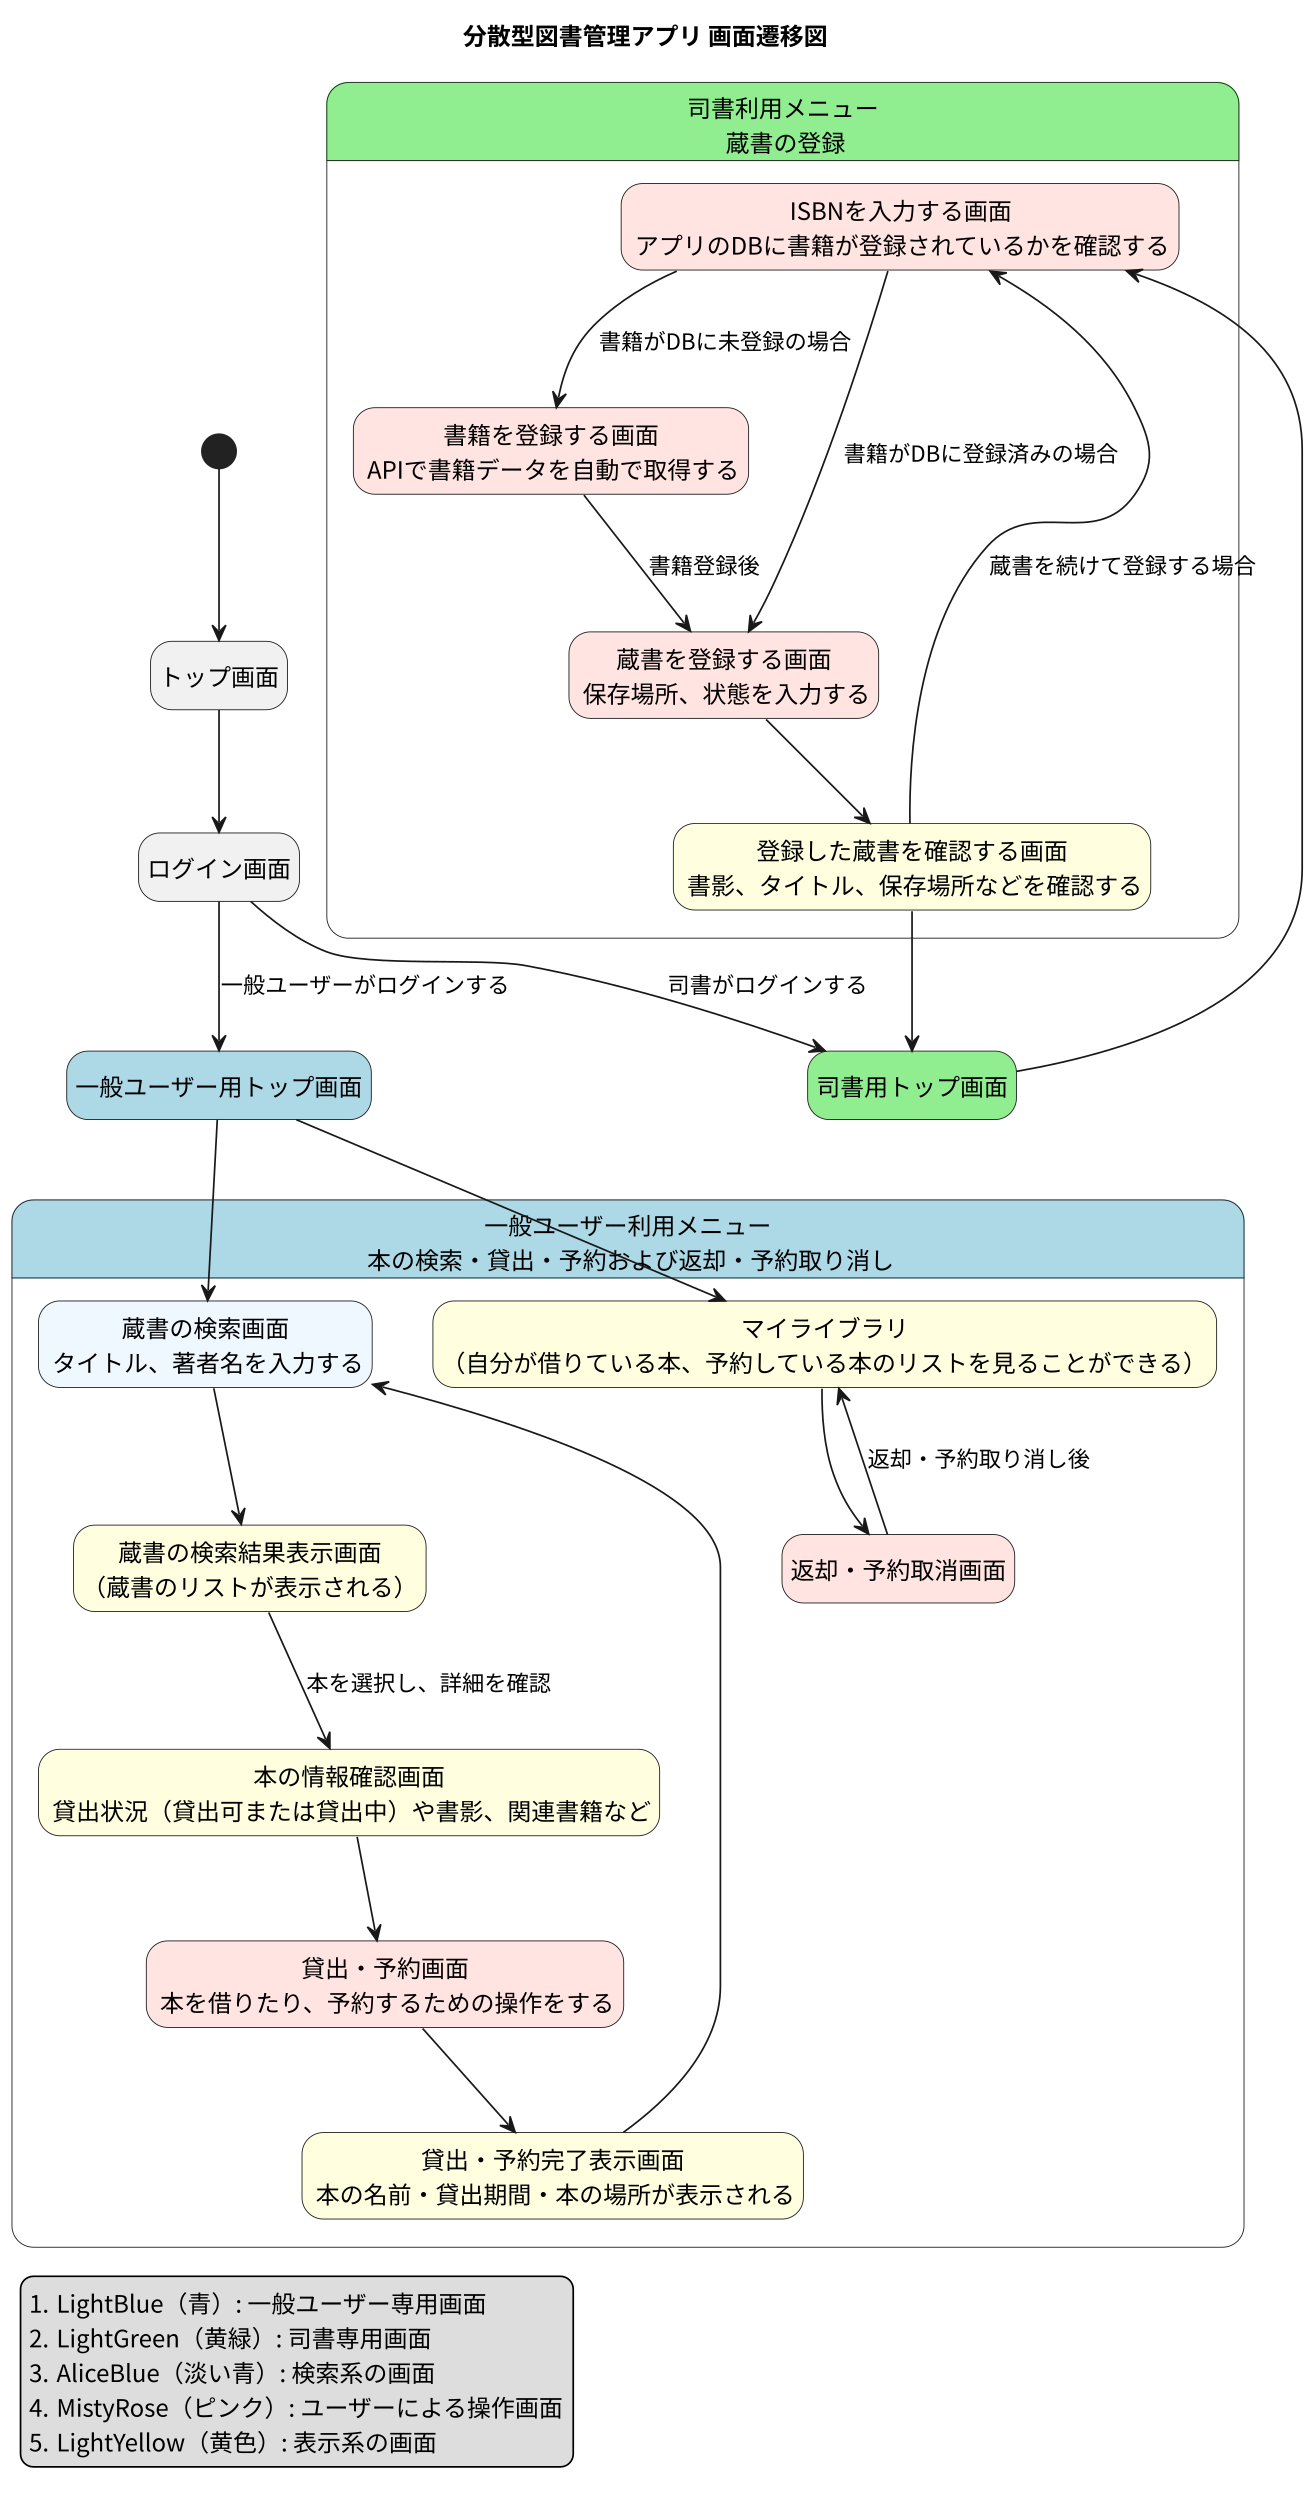
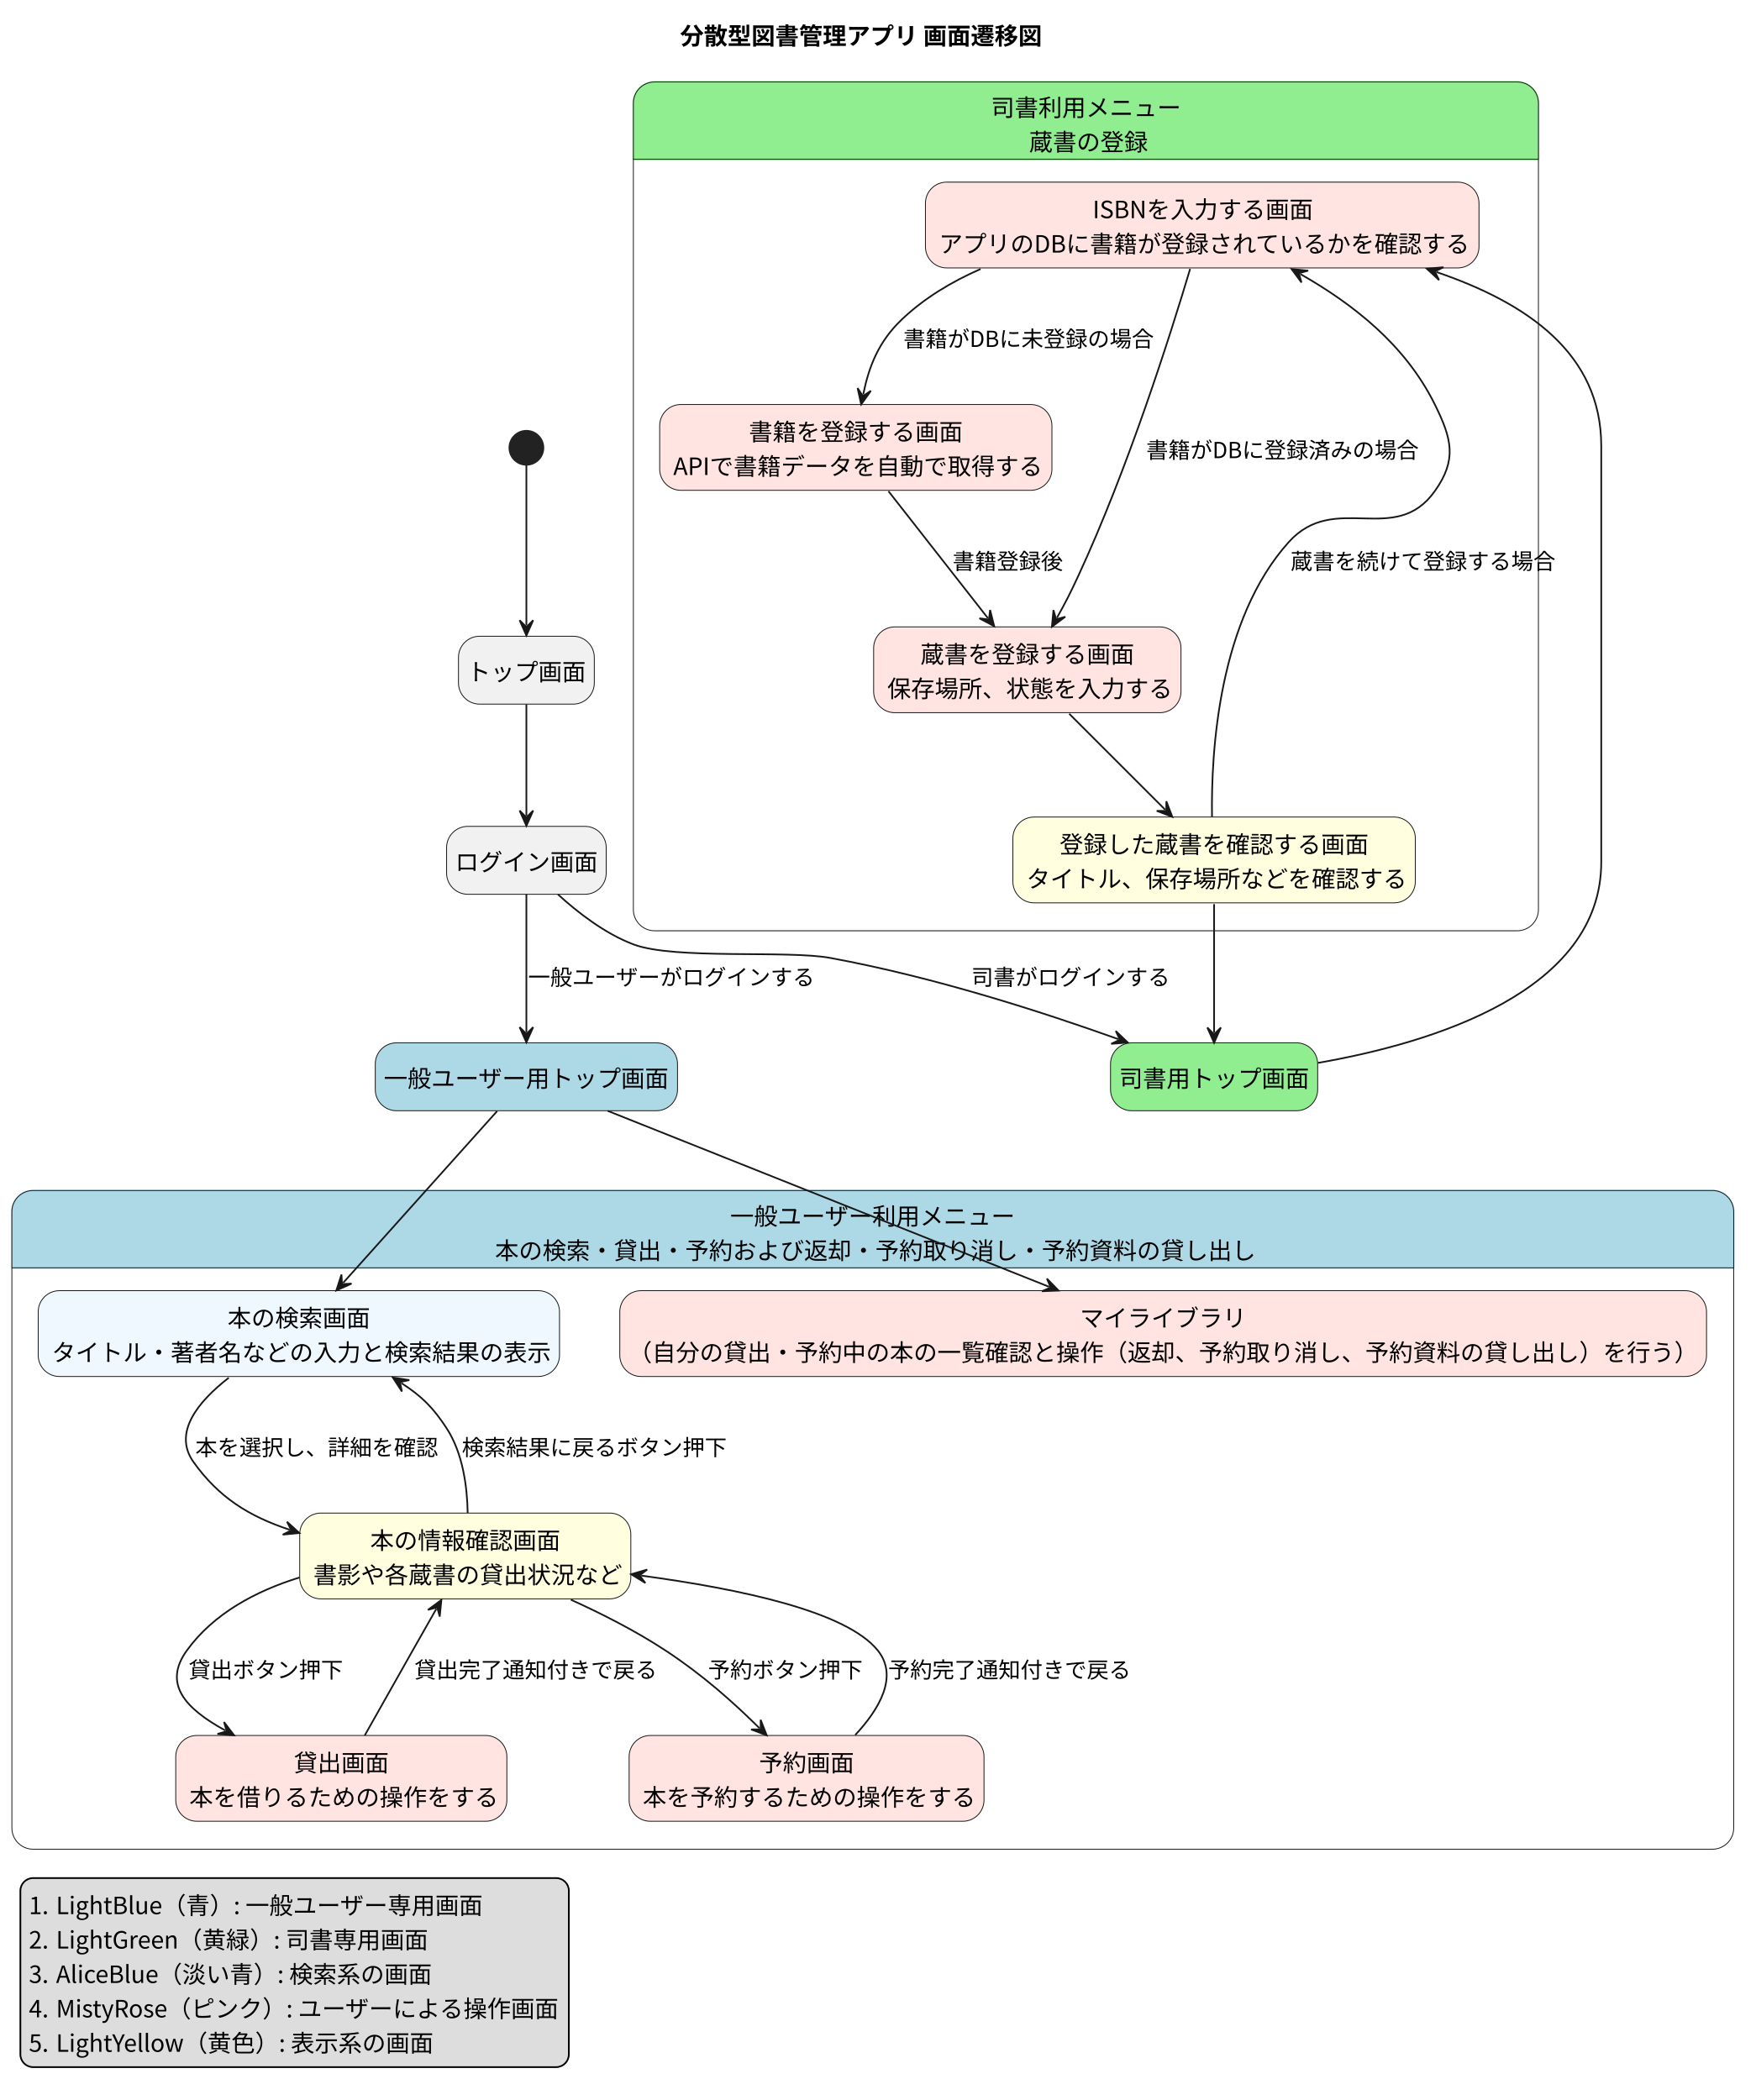
- <svg xmlns="http://www.w3.org/2000/svg" contentStyleType="text/css" height="1461px" preserveAspectRatio="none" style="width:768px;height:1461px;background:#FFFFFF;" version="1.1" viewBox="0 0 768 1461" width="768px" zoomAndPan="magnify">
+ <svg xmlns="http://www.w3.org/2000/svg" contentStyleType="text/css" height="1237px" preserveAspectRatio="none" style="width:1034px;height:1237px;background:#FFFFFF;" version="1.1" viewBox="0 0 1034 1237" width="1034px" zoomAndPan="magnify">
  <defs />
  <g>
-     <text fill="#000000" font-family="Noto Sans CJK JP" font-size="14" font-weight="bold" lengthAdjust="spacing" textLength="213" x="270.5" y="26.24">分散型図書管理アプリ 画面遷移図</text>
+     <text fill="#000000" font-family="Noto Sans CJK JP" font-size="14" font-weight="bold" lengthAdjust="spacing" textLength="213" x="400.5" y="26.24">分散型図書管理アプリ 画面遷移図</text>
    <g id="cluster_bookManagement">
-       <path d="M203.5,48.272 L711.5,48.272 A12.5,12.5 0 0 1 724,60.772 L724,93.816 L191,93.816 L191,60.772 A12.5,12.5 0 0 1 203.5,48.272 " fill="#90EE90" style="stroke:#90EE90;stroke-width:1.0;" />
-       <rect fill="none" height="500" rx="12.5" ry="12.5" style="stroke:#181818;stroke-width:0.5;" width="533" x="191" y="48.272" />
-       <line style="stroke:#181818;stroke-width:0.5;" x1="191" x2="724" y1="93.816" y2="93.816" />
-       <text fill="#000000" font-family="Noto Sans CJK JP" font-size="14" lengthAdjust="spacing" textLength="112" x="401.5" y="68.512">司書利用メニュー</text>
-       <text fill="#000000" font-family="Noto Sans CJK JP" font-size="14" lengthAdjust="spacing" textLength="70" x="424" y="88.784">蔵書の登録</text>
+       <path d="M385.5,48.272 L893.5,48.272 A12.5,12.5 0 0 1 906,60.772 L906,93.816 L373,93.816 L373,60.772 A12.5,12.5 0 0 1 385.5,48.272 " fill="#90EE90" style="stroke:#90EE90;stroke-width:1.0;" />
+       <rect fill="none" height="500" rx="12.5" ry="12.5" style="stroke:#181818;stroke-width:0.5;" width="533" x="373" y="48.272" />
+       <line style="stroke:#181818;stroke-width:0.5;" x1="373" x2="906" y1="93.816" y2="93.816" />
+       <text fill="#000000" font-family="Noto Sans CJK JP" font-size="14" lengthAdjust="spacing" textLength="112" x="583.5" y="68.512">司書利用メニュー</text>
+       <text fill="#000000" font-family="Noto Sans CJK JP" font-size="14" lengthAdjust="spacing" textLength="70" x="606" y="88.784">蔵書の登録</text>
    </g>
    <g id="cluster_bookUse">
-       <path d="M19.5,701.272 L714.5,701.272 A12.5,12.5 0 0 1 727,713.772 L727,746.816 L7,746.816 L7,713.772 A12.5,12.5 0 0 1 19.5,701.272 " fill="#ADD8E6" style="stroke:#ADD8E6;stroke-width:1.0;" />
-       <rect fill="none" height="612" rx="12.5" ry="12.5" style="stroke:#181818;stroke-width:0.5;" width="720" x="7" y="701.272" />
-       <line style="stroke:#181818;stroke-width:0.5;" x1="7" x2="727" y1="746.816" y2="746.816" />
-       <text fill="#000000" font-family="Noto Sans CJK JP" font-size="14" lengthAdjust="spacing" textLength="168" x="283" y="721.512">一般ユーザー利用メニュー</text>
-       <text fill="#000000" font-family="Noto Sans CJK JP" font-size="14" lengthAdjust="spacing" textLength="308" x="214.5" y="741.784">本の検索・貸出・予約および返却・予約取り消し</text>
+       <path d="M19.5,701.272 L1008.5,701.272 A12.5,12.5 0 0 1 1021,713.772 L1021,746.816 L7,746.816 L7,713.772 A12.5,12.5 0 0 1 19.5,701.272 " fill="#ADD8E6" style="stroke:#ADD8E6;stroke-width:1.0;" />
+       <rect fill="none" height="388" rx="12.5" ry="12.5" style="stroke:#181818;stroke-width:0.5;" width="1014" x="7" y="701.272" />
+       <line style="stroke:#181818;stroke-width:0.5;" x1="7" x2="1021" y1="746.816" y2="746.816" />
+       <text fill="#000000" font-family="Noto Sans CJK JP" font-size="14" lengthAdjust="spacing" textLength="168" x="430" y="721.512">一般ユーザー利用メニュー</text>
+       <text fill="#000000" font-family="Noto Sans CJK JP" font-size="14" lengthAdjust="spacing" textLength="448" x="291.5" y="741.784">本の検索・貸出・予約および返却・予約取り消し・予約資料の貸し出し</text>
    </g>
-     <rect fill="#FFE4E1" height="50.544" rx="12.5" ry="12.5" style="stroke:#181818;stroke-width:0.5;" width="326" x="363" y="107.272" />
-     <text fill="#000000" font-family="Noto Sans CJK JP" font-size="14" lengthAdjust="spacing" textLength="129" x="461.5" y="128.512">ISBNを入力する画面</text>
-     <text fill="#000000" font-family="Noto Sans CJK JP" font-size="14" lengthAdjust="spacing" textLength="313" x="371" y="148.784">アプリのDBに書籍が登録されているかを確認する</text>
-     <rect fill="#FFE4E1" height="50.544" rx="12.5" ry="12.5" style="stroke:#181818;stroke-width:0.5;" width="231" x="206.5" y="238.272" />
-     <text fill="#000000" font-family="Noto Sans CJK JP" font-size="14" lengthAdjust="spacing" textLength="126" x="259" y="259.512">書籍を登録する画面</text>
-     <text fill="#000000" font-family="Noto Sans CJK JP" font-size="14" lengthAdjust="spacing" textLength="218" x="214.5" y="279.784">APIで書籍データを自動で取得する</text>
-     <rect fill="#FFE4E1" height="50.544" rx="12.5" ry="12.5" style="stroke:#181818;stroke-width:0.5;" width="181" x="332.5" y="369.272" />
-     <text fill="#000000" font-family="Noto Sans CJK JP" font-size="14" lengthAdjust="spacing" textLength="126" x="360" y="390.512">蔵書を登録する画面</text>
-     <text fill="#000000" font-family="Noto Sans CJK JP" font-size="14" lengthAdjust="spacing" textLength="168" x="340.5" y="410.784">保存場所、状態を入力する</text>
-     <rect fill="#FFFFE0" height="50.544" rx="12.5" ry="12.5" style="stroke:#181818;stroke-width:0.5;" width="279" x="393.5" y="481.272" />
-     <text fill="#000000" font-family="Noto Sans CJK JP" font-size="14" lengthAdjust="spacing" textLength="182" x="442" y="502.512">登録した蔵書を確認する画面</text>
-     <text fill="#000000" font-family="Noto Sans CJK JP" font-size="14" lengthAdjust="spacing" textLength="266" x="401.5" y="522.784">書影、タイトル、保存場所などを確認する</text>
-     <rect fill="#F0F8FF" height="50.544" rx="12.5" ry="12.5" style="stroke:#181818;stroke-width:0.5;" width="195" x="22.5" y="760.272" />
-     <text fill="#000000" font-family="Noto Sans CJK JP" font-size="14" lengthAdjust="spacing" textLength="98" x="71" y="781.512">蔵書の検索画面</text>
-     <text fill="#000000" font-family="Noto Sans CJK JP" font-size="14" lengthAdjust="spacing" textLength="182" x="30.5" y="801.784">タイトル、著者名を入力する</text>
-     <rect fill="#FFFFE0" height="50.544" rx="12.5" ry="12.5" style="stroke:#181818;stroke-width:0.5;" width="206" x="43" y="891.272" />
-     <text fill="#000000" font-family="Noto Sans CJK JP" font-size="14" lengthAdjust="spacing" textLength="154" x="69" y="912.512">蔵書の検索結果表示画面</text>
-     <text fill="#000000" font-family="Noto Sans CJK JP" font-size="14" lengthAdjust="spacing" textLength="196" x="48" y="932.784">（蔵書のリストが表示される）</text>
-     <rect fill="#FFFFE0" height="50.544" rx="12.5" ry="12.5" style="stroke:#181818;stroke-width:0.5;" width="363" x="22.5" y="1022.272" />
-     <text fill="#000000" font-family="Noto Sans CJK JP" font-size="14" lengthAdjust="spacing" textLength="112" x="148" y="1043.512">本の情報確認画面</text>
-     <text fill="#000000" font-family="Noto Sans CJK JP" font-size="14" lengthAdjust="spacing" textLength="350" x="30.5" y="1063.784">貸出状況（貸出可または貸出中）や書影、関連書籍など</text>
-     <rect fill="#FFE4E1" height="50.544" rx="12.5" ry="12.5" style="stroke:#181818;stroke-width:0.5;" width="279" x="85.5" y="1134.272" />
-     <text fill="#000000" font-family="Noto Sans CJK JP" font-size="14" lengthAdjust="spacing" textLength="98" x="176" y="1155.512">貸出・予約画面</text>
-     <text fill="#000000" font-family="Noto Sans CJK JP" font-size="14" lengthAdjust="spacing" textLength="266" x="93.5" y="1175.784">本を借りたり、予約するための操作をする</text>
-     <rect fill="#FFFFE0" height="50.544" rx="12.5" ry="12.5" style="stroke:#181818;stroke-width:0.5;" width="293" x="176.5" y="1246.272" />
-     <text fill="#000000" font-family="Noto Sans CJK JP" font-size="14" lengthAdjust="spacing" textLength="154" x="246" y="1267.512">貸出・予約完了表示画面</text>
-     <text fill="#000000" font-family="Noto Sans CJK JP" font-size="14" lengthAdjust="spacing" textLength="280" x="184.5" y="1287.784">本の名前・貸出期間・本の場所が表示される</text>
-     <rect fill="#FFFFE0" height="50.544" rx="12.5" ry="12.5" style="stroke:#181818;stroke-width:0.5;" width="458" x="253" y="760.272" />
-     <text fill="#000000" font-family="Noto Sans CJK JP" font-size="14" lengthAdjust="spacing" textLength="98" x="433" y="781.512">マイライブラリ</text>
-     <text fill="#000000" font-family="Noto Sans CJK JP" font-size="14" lengthAdjust="spacing" textLength="448" x="258" y="801.784">（自分が借りている本、予約している本のリストを見ることができる）</text>
-     <rect fill="#FFE4E1" height="40" rx="12.5" ry="12.5" style="stroke:#181818;stroke-width:0.5;" width="136" x="457" y="896.772" />
-     <text fill="#000000" font-family="Noto Sans CJK JP" font-size="14" lengthAdjust="spacing" textLength="126" x="462" y="922.876">返却・予約取消画面</text>
-     <ellipse cx="128" cy="263.772" fill="#222222" rx="10" ry="10" style="stroke:#222222;stroke-width:1.0;" />
-     <rect fill="#F1F1F1" height="40" rx="12.5" ry="12.5" style="stroke:#181818;stroke-width:0.5;" width="80" x="88" y="374.772" />
-     <text fill="#000000" font-family="Noto Sans CJK JP" font-size="14" lengthAdjust="spacing" textLength="70" x="93" y="400.876">トップ画面</text>
-     <rect fill="#F1F1F1" height="40" rx="12.5" ry="12.5" style="stroke:#181818;stroke-width:0.5;" width="94" x="81" y="486.772" />
-     <text fill="#000000" font-family="Noto Sans CJK JP" font-size="14" lengthAdjust="spacing" textLength="84" x="86" y="512.876">ログイン画面</text>
-     <rect fill="#ADD8E6" height="40" rx="12.5" ry="12.5" style="stroke:#181818;stroke-width:0.5;" width="178" x="39" y="614.272" />
-     <text fill="#000000" font-family="Noto Sans CJK JP" font-size="14" lengthAdjust="spacing" textLength="168" x="44" y="640.376">一般ユーザー用トップ画面</text>
-     <rect fill="#90EE90" height="40" rx="12.5" ry="12.5" style="stroke:#181818;stroke-width:0.5;" width="122" x="472" y="614.272" />
-     <text fill="#000000" font-family="Noto Sans CJK JP" font-size="14" lengthAdjust="spacing" textLength="112" x="477" y="640.376">司書用トップ画面</text>
+     <rect fill="#FFE4E1" height="50.544" rx="12.5" ry="12.5" style="stroke:#181818;stroke-width:0.5;" width="326" x="545" y="107.272" />
+     <text fill="#000000" font-family="Noto Sans CJK JP" font-size="14" lengthAdjust="spacing" textLength="129" x="643.5" y="128.512">ISBNを入力する画面</text>
+     <text fill="#000000" font-family="Noto Sans CJK JP" font-size="14" lengthAdjust="spacing" textLength="313" x="553" y="148.784">アプリのDBに書籍が登録されているかを確認する</text>
+     <rect fill="#FFE4E1" height="50.544" rx="12.5" ry="12.5" style="stroke:#181818;stroke-width:0.5;" width="231" x="388.5" y="238.272" />
+     <text fill="#000000" font-family="Noto Sans CJK JP" font-size="14" lengthAdjust="spacing" textLength="126" x="441" y="259.512">書籍を登録する画面</text>
+     <text fill="#000000" font-family="Noto Sans CJK JP" font-size="14" lengthAdjust="spacing" textLength="218" x="396.5" y="279.784">APIで書籍データを自動で取得する</text>
+     <rect fill="#FFE4E1" height="50.544" rx="12.5" ry="12.5" style="stroke:#181818;stroke-width:0.5;" width="181" x="514.5" y="369.272" />
+     <text fill="#000000" font-family="Noto Sans CJK JP" font-size="14" lengthAdjust="spacing" textLength="126" x="542" y="390.512">蔵書を登録する画面</text>
+     <text fill="#000000" font-family="Noto Sans CJK JP" font-size="14" lengthAdjust="spacing" textLength="168" x="522.5" y="410.784">保存場所、状態を入力する</text>
+     <rect fill="#FFFFE0" height="50.544" rx="12.5" ry="12.5" style="stroke:#181818;stroke-width:0.5;" width="237" x="596.5" y="481.272" />
+     <text fill="#000000" font-family="Noto Sans CJK JP" font-size="14" lengthAdjust="spacing" textLength="182" x="624" y="502.512">登録した蔵書を確認する画面</text>
+     <text fill="#000000" font-family="Noto Sans CJK JP" font-size="14" lengthAdjust="spacing" textLength="224" x="604.5" y="522.784">タイトル、保存場所などを確認する</text>
+     <rect fill="#F0F8FF" height="50.544" rx="12.5" ry="12.5" style="stroke:#181818;stroke-width:0.5;" width="307" x="22.5" y="760.272" />
+     <text fill="#000000" font-family="Noto Sans CJK JP" font-size="14" lengthAdjust="spacing" textLength="84" x="134" y="781.512">本の検索画面</text>
+     <text fill="#000000" font-family="Noto Sans CJK JP" font-size="14" lengthAdjust="spacing" textLength="294" x="30.5" y="801.784">タイトル・著者名などの入力と検索結果の表示</text>
+     <rect fill="#FFFFE0" height="50.544" rx="12.5" ry="12.5" style="stroke:#181818;stroke-width:0.5;" width="195" x="176.5" y="891.272" />
+     <text fill="#000000" font-family="Noto Sans CJK JP" font-size="14" lengthAdjust="spacing" textLength="112" x="218" y="912.512">本の情報確認画面</text>
+     <text fill="#000000" font-family="Noto Sans CJK JP" font-size="14" lengthAdjust="spacing" textLength="182" x="184.5" y="932.784">書影や各蔵書の貸出状況など</text>
+     <rect fill="#FFE4E1" height="50.544" rx="12.5" ry="12.5" style="stroke:#181818;stroke-width:0.5;" width="195" x="103.5" y="1022.272" />
+     <text fill="#000000" font-family="Noto Sans CJK JP" font-size="14" lengthAdjust="spacing" textLength="56" x="173" y="1043.512">貸出画面</text>
+     <text fill="#000000" font-family="Noto Sans CJK JP" font-size="14" lengthAdjust="spacing" textLength="182" x="111.5" y="1063.784">本を借りるための操作をする</text>
+     <rect fill="#FFE4E1" height="50.544" rx="12.5" ry="12.5" style="stroke:#181818;stroke-width:0.5;" width="209" x="370.5" y="1022.272" />
+     <text fill="#000000" font-family="Noto Sans CJK JP" font-size="14" lengthAdjust="spacing" textLength="56" x="447" y="1043.512">予約画面</text>
+     <text fill="#000000" font-family="Noto Sans CJK JP" font-size="14" lengthAdjust="spacing" textLength="196" x="378.5" y="1063.784">本を予約するための操作をする</text>
+     <rect fill="#FFE4E1" height="50.544" rx="12.5" ry="12.5" style="stroke:#181818;stroke-width:0.5;" width="640" x="365" y="760.272" />
+     <text fill="#000000" font-family="Noto Sans CJK JP" font-size="14" lengthAdjust="spacing" textLength="98" x="636" y="781.512">マイライブラリ</text>
+     <text fill="#000000" font-family="Noto Sans CJK JP" font-size="14" lengthAdjust="spacing" textLength="630" x="370" y="801.784">（自分の貸出・予約中の本の一覧確認と操作（返却、予約取り消し、予約資料の貸し出し）を行う）</text>
+     <ellipse cx="310" cy="263.772" fill="#222222" rx="10" ry="10" style="stroke:#222222;stroke-width:1.0;" />
+     <rect fill="#F1F1F1" height="40" rx="12.5" ry="12.5" style="stroke:#181818;stroke-width:0.5;" width="80" x="270" y="374.772" />
+     <text fill="#000000" font-family="Noto Sans CJK JP" font-size="14" lengthAdjust="spacing" textLength="70" x="275" y="400.876">トップ画面</text>
+     <rect fill="#F1F1F1" height="40" rx="12.5" ry="12.5" style="stroke:#181818;stroke-width:0.5;" width="94" x="263" y="486.772" />
+     <text fill="#000000" font-family="Noto Sans CJK JP" font-size="14" lengthAdjust="spacing" textLength="84" x="268" y="512.876">ログイン画面</text>
+     <rect fill="#ADD8E6" height="40" rx="12.5" ry="12.5" style="stroke:#181818;stroke-width:0.5;" width="178" x="221" y="614.272" />
+     <text fill="#000000" font-family="Noto Sans CJK JP" font-size="14" lengthAdjust="spacing" textLength="168" x="226" y="640.376">一般ユーザー用トップ画面</text>
+     <rect fill="#90EE90" height="40" rx="12.5" ry="12.5" style="stroke:#181818;stroke-width:0.5;" width="122" x="654" y="614.272" />
+     <text fill="#000000" font-family="Noto Sans CJK JP" font-size="14" lengthAdjust="spacing" textLength="112" x="659" y="640.376">司書用トップ画面</text>
    <g id="link_*start*_notLogin">
-       <path d="M128,274.052 C128,294.962 128,340.152 128,368.352 " fill="none" id="*start*-to-notLogin" style="stroke:#181818;stroke-width:1.0;" />
-       <polygon fill="#181818" points="128,374.352,132,365.352,128,369.352,124,365.352,128,374.352" style="stroke:#181818;stroke-width:1.0;" />
+       <path d="M310,274.052 C310,294.962 310,340.152 310,368.352 " fill="none" id="*start*-to-notLogin" style="stroke:#181818;stroke-width:1.0;" />
+       <polygon fill="#181818" points="310,374.352,314,365.352,310,369.352,306,365.352,310,374.352" style="stroke:#181818;stroke-width:1.0;" />
    </g>
    <g id="link_notLogin_login">
-       <path d="M128,414.932 C128,435.002 128,460.342 128,480.462 " fill="none" id="notLogin-to-login" style="stroke:#181818;stroke-width:1.0;" />
-       <polygon fill="#181818" points="128,486.462,132,477.462,128,481.462,124,477.462,128,486.462" style="stroke:#181818;stroke-width:1.0;" />
+       <path d="M310,414.932 C310,435.002 310,460.342 310,480.462 " fill="none" id="notLogin-to-login" style="stroke:#181818;stroke-width:1.0;" />
+       <polygon fill="#181818" points="310,486.462,314,477.462,310,481.462,306,477.462,310,486.462" style="stroke:#181818;stroke-width:1.0;" />
    </g>
    <g id="link_login_user">
-       <path d="M128,526.832 C128,550.422 128,584.362 128,608.032 " fill="none" id="login-to-user" style="stroke:#181818;stroke-width:1.0;" />
-       <polygon fill="#181818" points="128,614.032,132,605.032,128,609.032,124,605.032,128,614.032" style="stroke:#181818;stroke-width:1.0;" />
-       <text fill="#000000" font-family="Noto Sans CJK JP" font-size="13" lengthAdjust="spacing" textLength="169" x="129" y="580.352">一般ユーザーがログインする</text>
+       <path d="M310,526.832 C310,550.422 310,584.362 310,608.032 " fill="none" id="login-to-user" style="stroke:#181818;stroke-width:1.0;" />
+       <polygon fill="#181818" points="310,614.032,314,605.032,310,609.032,306,605.032,310,614.032" style="stroke:#181818;stroke-width:1.0;" />
+       <text fill="#000000" font-family="Noto Sans CJK JP" font-size="13" lengthAdjust="spacing" textLength="169" x="311" y="580.352">一般ユーザーがログインする</text>
    </g>
    <g id="link_login_librarian">
-       <path d="M146.57,526.832 C158.24,537.502 174.22,549.912 191,556.272 C215.16,565.432 281.59,559.582 307,564.272 C368.52,575.632 431.29,595.923 476.57,612.103 " fill="none" id="login-to-librarian" style="stroke:#181818;stroke-width:1.0;" />
-       <polygon fill="#181818" points="482.22,614.122,475.091,607.327,477.512,612.439,472.399,614.86,482.22,614.122" style="stroke:#181818;stroke-width:1.0;" />
-       <text fill="#000000" font-family="Noto Sans CJK JP" font-size="13" lengthAdjust="spacing" textLength="117" x="390" y="580.352">司書がログインする</text>
+       <path d="M328.57,526.832 C340.24,537.502 356.22,549.912 373,556.272 C397.16,565.432 463.59,559.582 489,564.272 C550.52,575.632 613.29,595.923 658.57,612.103 " fill="none" id="login-to-librarian" style="stroke:#181818;stroke-width:1.0;" />
+       <polygon fill="#181818" points="664.22,614.122,657.091,607.327,659.512,612.439,654.399,614.86,664.22,614.122" style="stroke:#181818;stroke-width:1.0;" />
+       <text fill="#000000" font-family="Noto Sans CJK JP" font-size="13" lengthAdjust="spacing" textLength="117" x="572" y="580.352">司書がログインする</text>
    </g>
    <g id="link_librarian_isbnCheckForm">
-       <path d="M594.1,626.102 C661.64,614.362 761,584.132 761,507.772 C761,262.772 761,262.772 761,262.772 C761,208.202 717.377,178.503 663.947,160.233 " fill="none" id="librarian-to-isbnCheckForm" style="stroke:#181818;stroke-width:1.0;" />
-       <polygon fill="#181818" points="658.27,158.292,665.492,164.989,663.001,159.91,668.08,157.419,658.27,158.292" style="stroke:#181818;stroke-width:1.0;" />
+       <path d="M776.1,626.102 C843.64,614.362 943,584.132 943,507.772 C943,262.772 943,262.772 943,262.772 C943,208.202 899.377,178.503 845.947,160.233 " fill="none" id="librarian-to-isbnCheckForm" style="stroke:#181818;stroke-width:1.0;" />
+       <polygon fill="#181818" points="840.27,158.292,847.492,164.989,845.001,159.91,850.08,157.419,840.27,158.292" style="stroke:#181818;stroke-width:1.0;" />
    </g>
    <g id="link_isbnCheckForm_bookCreate">
-       <path d="M395.48,158.462 C378.41,165.922 362.27,175.632 349,188.272 C335.25,201.362 329.683,216.114 326.363,232.344 " fill="none" id="isbnCheckForm-to-bookCreate" style="stroke:#181818;stroke-width:1.0;" />
-       <polygon fill="#181818" points="325.16,238.222,330.882,230.206,326.162,233.323,323.045,228.603,325.16,238.222" style="stroke:#181818;stroke-width:1.0;" />
-       <text fill="#000000" font-family="Noto Sans CJK JP" font-size="13" lengthAdjust="spacing" textLength="148" x="350" y="204.352">書籍がDBに未登録の場合</text>
+       <path d="M577.48,158.462 C560.41,165.922 544.27,175.632 531,188.272 C517.25,201.362 511.683,216.114 508.363,232.344 " fill="none" id="isbnCheckForm-to-bookCreate" style="stroke:#181818;stroke-width:1.0;" />
+       <polygon fill="#181818" points="507.16,238.222,512.883,230.206,508.162,233.323,505.045,228.603,507.16,238.222" style="stroke:#181818;stroke-width:1.0;" />
+       <text fill="#000000" font-family="Noto Sans CJK JP" font-size="13" lengthAdjust="spacing" textLength="148" x="532" y="204.352">書籍がDBに未登録の場合</text>
    </g>
    <g id="link_isbnCheckForm_copyCreate">
-       <path d="M518.88,158.392 C507.19,197.552 482.29,276.062 453,339.272 C448.37,349.272 445.611,354.722 440.421,363.952 " fill="none" id="isbnCheckForm-to-copyCreate" style="stroke:#181818;stroke-width:1.0;" />
-       <polygon fill="#181818" points="437.48,369.182,445.378,363.298,439.931,364.824,438.404,359.377,437.48,369.182" style="stroke:#181818;stroke-width:1.0;" />
-       <text fill="#000000" font-family="Noto Sans CJK JP" font-size="13" lengthAdjust="spacing" textLength="161" x="493" y="269.852">書籍がDBに登録済みの場合</text>
+       <path d="M700.88,158.392 C689.19,197.552 664.29,276.062 635,339.272 C630.37,349.272 627.611,354.722 622.421,363.952 " fill="none" id="isbnCheckForm-to-copyCreate" style="stroke:#181818;stroke-width:1.0;" />
+       <polygon fill="#181818" points="619.48,369.182,627.378,363.298,621.931,364.824,620.404,359.377,619.48,369.182" style="stroke:#181818;stroke-width:1.0;" />
+       <text fill="#000000" font-family="Noto Sans CJK JP" font-size="13" lengthAdjust="spacing" textLength="161" x="675" y="269.852">書籍がDBに登録済みの場合</text>
    </g>
    <g id="link_bookCreate_copyCreate">
-       <path d="M341.24,289.342 C359.09,312.152 381.851,341.218 399.791,364.128 " fill="none" id="bookCreate-to-copyCreate" style="stroke:#181818;stroke-width:1.0;" />
-       <polygon fill="#181818" points="403.49,368.852,401.091,359.3,400.407,364.915,394.792,364.232,403.49,368.852" style="stroke:#181818;stroke-width:1.0;" />
-       <text fill="#000000" font-family="Noto Sans CJK JP" font-size="13" lengthAdjust="spacing" textLength="65" x="379" y="335.352">書籍登録後</text>
+       <path d="M523.24,289.342 C541.09,312.152 563.851,341.218 581.791,364.128 " fill="none" id="bookCreate-to-copyCreate" style="stroke:#181818;stroke-width:1.0;" />
+       <polygon fill="#181818" points="585.49,368.852,583.091,359.3,582.407,364.915,576.792,364.232,585.49,368.852" style="stroke:#181818;stroke-width:1.0;" />
+       <text fill="#000000" font-family="Noto Sans CJK JP" font-size="13" lengthAdjust="spacing" textLength="65" x="561" y="335.352">書籍登録後</text>
    </g>
    <g id="link_copyCreate_copyConfirm">
-       <path d="M447.69,420.462 C465.8,438.572 486.057,458.829 504.157,476.929 " fill="none" id="copyCreate-to-copyConfirm" style="stroke:#181818;stroke-width:1.0;" />
-       <polygon fill="#181818" points="508.4,481.172,504.865,471.979,504.865,477.636,499.208,477.636,508.4,481.172" style="stroke:#181818;stroke-width:1.0;" />
+       <path d="M629.69,420.462 C647.8,438.572 668.057,458.829 686.157,476.929 " fill="none" id="copyCreate-to-copyConfirm" style="stroke:#181818;stroke-width:1.0;" />
+       <polygon fill="#181818" points="690.4,481.172,686.865,471.979,686.865,477.636,681.208,477.636,690.4,481.172" style="stroke:#181818;stroke-width:1.0;" />
    </g>
    <g id="link_copyConfirm_librarian">
-       <path d="M533,532.562 C533,556.572 533,586.442 533,608.262 " fill="none" id="copyConfirm-to-librarian" style="stroke:#181818;stroke-width:1.0;" />
-       <polygon fill="#181818" points="533,614.262,537,605.262,533,609.262,529,605.262,533,614.262" style="stroke:#181818;stroke-width:1.0;" />
+       <path d="M715,532.562 C715,556.572 715,586.442 715,608.262 " fill="none" id="copyConfirm-to-librarian" style="stroke:#181818;stroke-width:1.0;" />
+       <polygon fill="#181818" points="715,614.262,719,605.262,715,609.262,711,605.262,715,614.262" style="stroke:#181818;stroke-width:1.0;" />
    </g>
    <g id="link_copyConfirm_isbnCheckForm">
-       <path d="M531.77,481.242 C531.17,442.032 535.8,364.992 577,319.272 C604.1,289.202 639.56,322.272 663,289.272 C676.13,270.792 673.05,258.582 663,238.272 C645.42,202.752 614.551,178.976 583.821,161.436 " fill="none" id="copyConfirm-to-isbnCheckForm" style="stroke:#181818;stroke-width:1.0;" />
-       <polygon fill="#181818" points="578.61,158.462,584.443,166.397,582.952,160.94,588.409,159.449,578.61,158.462" style="stroke:#181818;stroke-width:1.0;" />
-       <text fill="#000000" font-family="Noto Sans CJK JP" font-size="13" lengthAdjust="spacing" textLength="156" x="578" y="335.352">蔵書を続けて登録する場合</text>
+       <path d="M713.77,481.242 C713.17,442.032 717.8,364.992 759,319.272 C786.1,289.202 821.56,322.272 845,289.272 C858.13,270.792 855.05,258.582 845,238.272 C827.42,202.752 796.551,178.976 765.821,161.436 " fill="none" id="copyConfirm-to-isbnCheckForm" style="stroke:#181818;stroke-width:1.0;" />
+       <polygon fill="#181818" points="760.61,158.462,766.443,166.397,764.952,160.94,770.409,159.449,760.61,158.462" style="stroke:#181818;stroke-width:1.0;" />
+       <text fill="#000000" font-family="Noto Sans CJK JP" font-size="13" lengthAdjust="spacing" textLength="156" x="760" y="335.352">蔵書を続けて登録する場合</text>
    </g>
-     <g id="link_bookSearch_searchResult">
-       <path d="M124.95,811.342 C129.55,834.152 135.174,862.06 139.794,884.97 " fill="none" id="bookSearch-to-searchResult" style="stroke:#181818;stroke-width:1.0;" />
-       <polygon fill="#181818" points="140.98,890.852,143.122,881.239,139.992,885.951,135.28,882.82,140.98,890.852" style="stroke:#181818;stroke-width:1.0;" />
+     <g id="link_bookSearch_bookStatus">
+       <path d="M134.73,811.562 C116.49,825.712 101.66,844.032 114,861.272 C128.86,882.032 146.406,893.079 170.617,901.129 " fill="none" id="bookSearch-to-bookStatus" style="stroke:#181818;stroke-width:1.0;" />
+       <polygon fill="#181818" points="176.31,903.022,169.032,896.386,171.565,901.444,166.508,903.978,176.31,903.022" style="stroke:#181818;stroke-width:1.0;" />
+       <text fill="#000000" font-family="Noto Sans CJK JP" font-size="13" lengthAdjust="spacing" textLength="143" x="115" y="857.352">本を選択し、詳細を確認</text>
    </g>
-     <g id="link_searchResult_bookStatus">
-       <path d="M157.05,942.342 C167.3,965.152 180.028,993.47 190.338,1016.38 " fill="none" id="searchResult-to-bookStatus" style="stroke:#181818;stroke-width:1.0;" />
-       <polygon fill="#181818" points="192.8,1021.852,192.754,1012.003,190.748,1017.292,185.459,1015.286,192.8,1021.852" style="stroke:#181818;stroke-width:1.0;" />
-       <text fill="#000000" font-family="Noto Sans CJK JP" font-size="13" lengthAdjust="spacing" textLength="143" x="179" y="988.352">本を選択し、詳細を確認</text>
+     <g id="link_bookStatus_bookSearch">
+       <path d="M275.42,891.132 C275.15,875.662 272.58,855.942 263,841.272 C255.1,829.192 248.528,822.551 236.348,814.671 " fill="none" id="bookStatus-to-bookSearch" style="stroke:#181818;stroke-width:1.0;" />
+       <polygon fill="#181818" points="231.31,811.412,236.694,819.659,235.508,814.128,241.039,812.942,231.31,811.412" style="stroke:#181818;stroke-width:1.0;" />
+       <text fill="#000000" font-family="Noto Sans CJK JP" font-size="13" lengthAdjust="spacing" textLength="156" x="272" y="857.352">検索結果に戻るボタン押下</text>
    </g>
-     <g id="link_bookStatus_borrowAndBook">
-       <path d="M208.71,1073.462 C212.17,1091.572 215.727,1110.178 219.177,1128.278 " fill="none" id="bookStatus-to-borrowAndBook" style="stroke:#181818;stroke-width:1.0;" />
-       <polygon fill="#181818" points="220.3,1134.172,222.544,1124.582,219.364,1129.26,214.686,1126.08,220.3,1134.172" style="stroke:#181818;stroke-width:1.0;" />
+     <g id="link_bookStatus_borrowBook">
+       <path d="M176.49,929.172 C150.76,937.132 125.8,950.372 110,972.272 C95.9,991.812 108.881,1006.274 132.631,1019.314 " fill="none" id="bookStatus-to-borrowBook" style="stroke:#181818;stroke-width:1.0;" />
+       <polygon fill="#181818" points="137.89,1022.202,131.926,1014.364,133.507,1019.795,128.076,1021.377,137.89,1022.202" style="stroke:#181818;stroke-width:1.0;" />
+       <text fill="#000000" font-family="Noto Sans CJK JP" font-size="13" lengthAdjust="spacing" textLength="91" x="111" y="988.352">貸出ボタン押下</text>
    </g>
-     <g id="link_borrowAndBook_borrowCompletion">
-       <path d="M246.99,1185.462 C263.13,1203.572 280.969,1223.591 297.089,1241.691 " fill="none" id="borrowAndBook-to-borrowCompletion" style="stroke:#181818;stroke-width:1.0;" />
-       <polygon fill="#181818" points="301.08,1246.172,298.081,1236.791,297.755,1242.438,292.107,1242.111,301.08,1246.172" style="stroke:#181818;stroke-width:1.0;" />
+     <g id="link_borrowBook_bookStatus">
+       <path d="M214.79,1022.262 C222.97,1007.722 233.56,988.942 243,972.272 C248.52,962.512 251.65,957.005 256.97,947.665 " fill="none" id="borrowBook-to-bookStatus" style="stroke:#181818;stroke-width:1.0;" />
+       <polygon fill="#181818" points="259.94,942.452,252.01,948.293,257.465,946.797,258.961,952.252,259.94,942.452" style="stroke:#181818;stroke-width:1.0;" />
+       <text fill="#000000" font-family="Noto Sans CJK JP" font-size="13" lengthAdjust="spacing" textLength="143" x="244" y="988.352">貸出完了通知付きで戻る</text>
    </g>
-     <g id="link_borrowCompletion_bookSearch">
-       <path d="M364.28,1246.162 C391.06,1226.752 421,1196.962 421,1160.772 C421,915.772 421,915.772 421,915.772 C421,870.712 311.425,833.518 223.535,810.568 " fill="none" id="borrowCompletion-to-bookSearch" style="stroke:#181818;stroke-width:1.0;" />
-       <polygon fill="#181818" points="217.73,809.052,225.427,815.196,222.568,810.315,227.449,807.456,217.73,809.052" style="stroke:#181818;stroke-width:1.0;" />
+     <g id="link_bookStatus_reserveBook">
+       <path d="M336.19,942.302 C354.76,950.722 374.75,960.922 392,972.272 C413.84,986.642 431.452,1002.355 447.272,1017.985 " fill="none" id="bookStatus-to-reserveBook" style="stroke:#181818;stroke-width:1.0;" />
+       <polygon fill="#181818" points="451.54,1022.202,447.949,1013.031,447.983,1018.688,442.326,1018.722,451.54,1022.202" style="stroke:#181818;stroke-width:1.0;" />
+       <text fill="#000000" font-family="Noto Sans CJK JP" font-size="13" lengthAdjust="spacing" textLength="91" x="417" y="988.352">予約ボタン押下</text>
    </g>
-     <g id="link_borrowingBooks_returnAndCancelReservation">
-       <path d="M480.38,811.592 C480.21,826.412 481.41,845.372 487,861.272 C491.51,874.112 496.222,881.983 503.992,891.823 " fill="none" id="borrowingBooks-to-returnAndCancelReservation" style="stroke:#181818;stroke-width:1.0;" />
-       <polygon fill="#181818" points="507.71,896.532,505.272,886.99,504.611,892.608,498.993,891.947,507.71,896.532" style="stroke:#181818;stroke-width:1.0;" />
-     </g>
-     <g id="link_returnAndCancelReservation_borrowingBooks">
-       <path d="M518.66,896.752 C511.11,874.092 500.367,841.884 492.087,817.034 " fill="none" id="returnAndCancelReservation-to-borrowingBooks" style="stroke:#181818;stroke-width:1.0;" />
-       <polygon fill="#181818" points="490.19,811.342,489.24,821.145,491.771,816.086,496.83,818.616,490.19,811.342" style="stroke:#181818;stroke-width:1.0;" />
-       <text fill="#000000" font-family="Noto Sans CJK JP" font-size="13" lengthAdjust="spacing" textLength="130" x="507" y="857.352">返却・予約取り消し後</text>
+     <g id="link_reserveBook_bookStatus">
+       <path d="M503.64,1022.032 C517.7,1006.902 529.25,987.572 517,972.272 C498.59,949.282 436.896,936.127 377.636,928.107 " fill="none" id="reserveBook-to-bookStatus" style="stroke:#181818;stroke-width:1.0;" />
+       <polygon fill="#181818" points="371.69,927.302,380.072,932.473,376.645,927.972,381.145,924.545,371.69,927.302" style="stroke:#181818;stroke-width:1.0;" />
+       <text fill="#000000" font-family="Noto Sans CJK JP" font-size="13" lengthAdjust="spacing" textLength="143" x="523" y="988.352">予約完了通知付きで戻る</text>
    </g>
    <g id="link_user_bookSearch">
-       <path d="M126.97,654.512 C125.53,681.482 123.22,724.55 121.64,754.15 " fill="none" id="user-to-bookSearch" style="stroke:#181818;stroke-width:1.0;" />
-       <polygon fill="#181818" points="121.32,760.142,125.794,751.368,121.587,755.149,117.805,750.942,121.32,760.142" style="stroke:#181818;stroke-width:1.0;" />
+       <path d="M292.76,654.512 C268.58,681.482 228.615,726.075 202.075,755.675 " fill="none" id="user-to-bookSearch" style="stroke:#181818;stroke-width:1.0;" />
+       <polygon fill="#181818" points="198.07,760.142,207.056,756.111,201.408,756.419,201.1,750.771,198.07,760.142" style="stroke:#181818;stroke-width:1.0;" />
    </g>
    <g id="link_user_borrowingBooks">
-       <path d="M173.19,654.362 C237.03,681.322 348.123,728.238 418.342,757.888 " fill="none" id="user-to-borrowingBooks" style="stroke:#181818;stroke-width:1.0;" />
-       <polygon fill="#181818" points="423.87,760.222,417.135,753.036,419.264,758.277,414.023,760.406,423.87,760.222" style="stroke:#181818;stroke-width:1.0;" />
+       <path d="M357.87,654.362 C425.5,681.322 543.466,728.35 617.846,758 " fill="none" id="user-to-borrowingBooks" style="stroke:#181818;stroke-width:1.0;" />
+       <polygon fill="#181818" points="623.42,760.222,616.541,753.174,618.775,758.37,613.579,760.605,623.42,760.222" style="stroke:#181818;stroke-width:1.0;" />
    </g>
-     <rect fill="#DDDDDD" height="111.36" id="_legend" rx="7.5" ry="7.5" style="stroke:#000000;stroke-width:1.0;" width="323" x="12" y="1330.272" />
-     <text fill="#000000" font-family="Noto Sans CJK JP" font-size="14" lengthAdjust="spacing" textLength="12" x="17" y="1351.512">1.</text>
-     <text fill="#000000" font-family="Noto Sans CJK JP" font-size="14" lengthAdjust="spacing" textLength="253" x="33" y="1351.512">LightBlue（青）: 一般ユーザー専用画面</text>
-     <text fill="#000000" font-family="Noto Sans CJK JP" font-size="14" lengthAdjust="spacing" textLength="12" x="17" y="1371.784">2.</text>
-     <text fill="#000000" font-family="Noto Sans CJK JP" font-size="14" lengthAdjust="spacing" textLength="221" x="33" y="1371.784">LightGreen（黄緑）: 司書専用画面</text>
-     <text fill="#000000" font-family="Noto Sans CJK JP" font-size="14" lengthAdjust="spacing" textLength="12" x="17" y="1392.056">3.</text>
-     <text fill="#000000" font-family="Noto Sans CJK JP" font-size="14" lengthAdjust="spacing" textLength="223" x="33" y="1392.056">AliceBlue（淡い青）: 検索系の画面</text>
-     <text fill="#000000" font-family="Noto Sans CJK JP" font-size="14" lengthAdjust="spacing" textLength="12" x="17" y="1412.328">4.</text>
-     <text fill="#000000" font-family="Noto Sans CJK JP" font-size="14" lengthAdjust="spacing" textLength="297" x="33" y="1412.328">MistyRose（ピンク）: ユーザーによる操作画面</text>
-     <text fill="#000000" font-family="Noto Sans CJK JP" font-size="14" lengthAdjust="spacing" textLength="12" x="17" y="1432.6">5.</text>
-     <text fill="#000000" font-family="Noto Sans CJK JP" font-size="14" lengthAdjust="spacing" textLength="223" x="33" y="1432.6">LightYellow（黄色）: 表示系の画面</text>
+     <rect fill="#DDDDDD" height="111.36" id="_legend" rx="7.5" ry="7.5" style="stroke:#000000;stroke-width:1.0;" width="323" x="12" y="1106.272" />
+     <text fill="#000000" font-family="Noto Sans CJK JP" font-size="14" lengthAdjust="spacing" textLength="12" x="17" y="1127.512">1.</text>
+     <text fill="#000000" font-family="Noto Sans CJK JP" font-size="14" lengthAdjust="spacing" textLength="253" x="33" y="1127.512">LightBlue（青）: 一般ユーザー専用画面</text>
+     <text fill="#000000" font-family="Noto Sans CJK JP" font-size="14" lengthAdjust="spacing" textLength="12" x="17" y="1147.784">2.</text>
+     <text fill="#000000" font-family="Noto Sans CJK JP" font-size="14" lengthAdjust="spacing" textLength="221" x="33" y="1147.784">LightGreen（黄緑）: 司書専用画面</text>
+     <text fill="#000000" font-family="Noto Sans CJK JP" font-size="14" lengthAdjust="spacing" textLength="12" x="17" y="1168.056">3.</text>
+     <text fill="#000000" font-family="Noto Sans CJK JP" font-size="14" lengthAdjust="spacing" textLength="223" x="33" y="1168.056">AliceBlue（淡い青）: 検索系の画面</text>
+     <text fill="#000000" font-family="Noto Sans CJK JP" font-size="14" lengthAdjust="spacing" textLength="12" x="17" y="1188.328">4.</text>
+     <text fill="#000000" font-family="Noto Sans CJK JP" font-size="14" lengthAdjust="spacing" textLength="297" x="33" y="1188.328">MistyRose（ピンク）: ユーザーによる操作画面</text>
+     <text fill="#000000" font-family="Noto Sans CJK JP" font-size="14" lengthAdjust="spacing" textLength="12" x="17" y="1208.6">5.</text>
+     <text fill="#000000" font-family="Noto Sans CJK JP" font-size="14" lengthAdjust="spacing" textLength="223" x="33" y="1208.6">LightYellow（黄色）: 表示系の画面</text>
  </g>
</svg>
